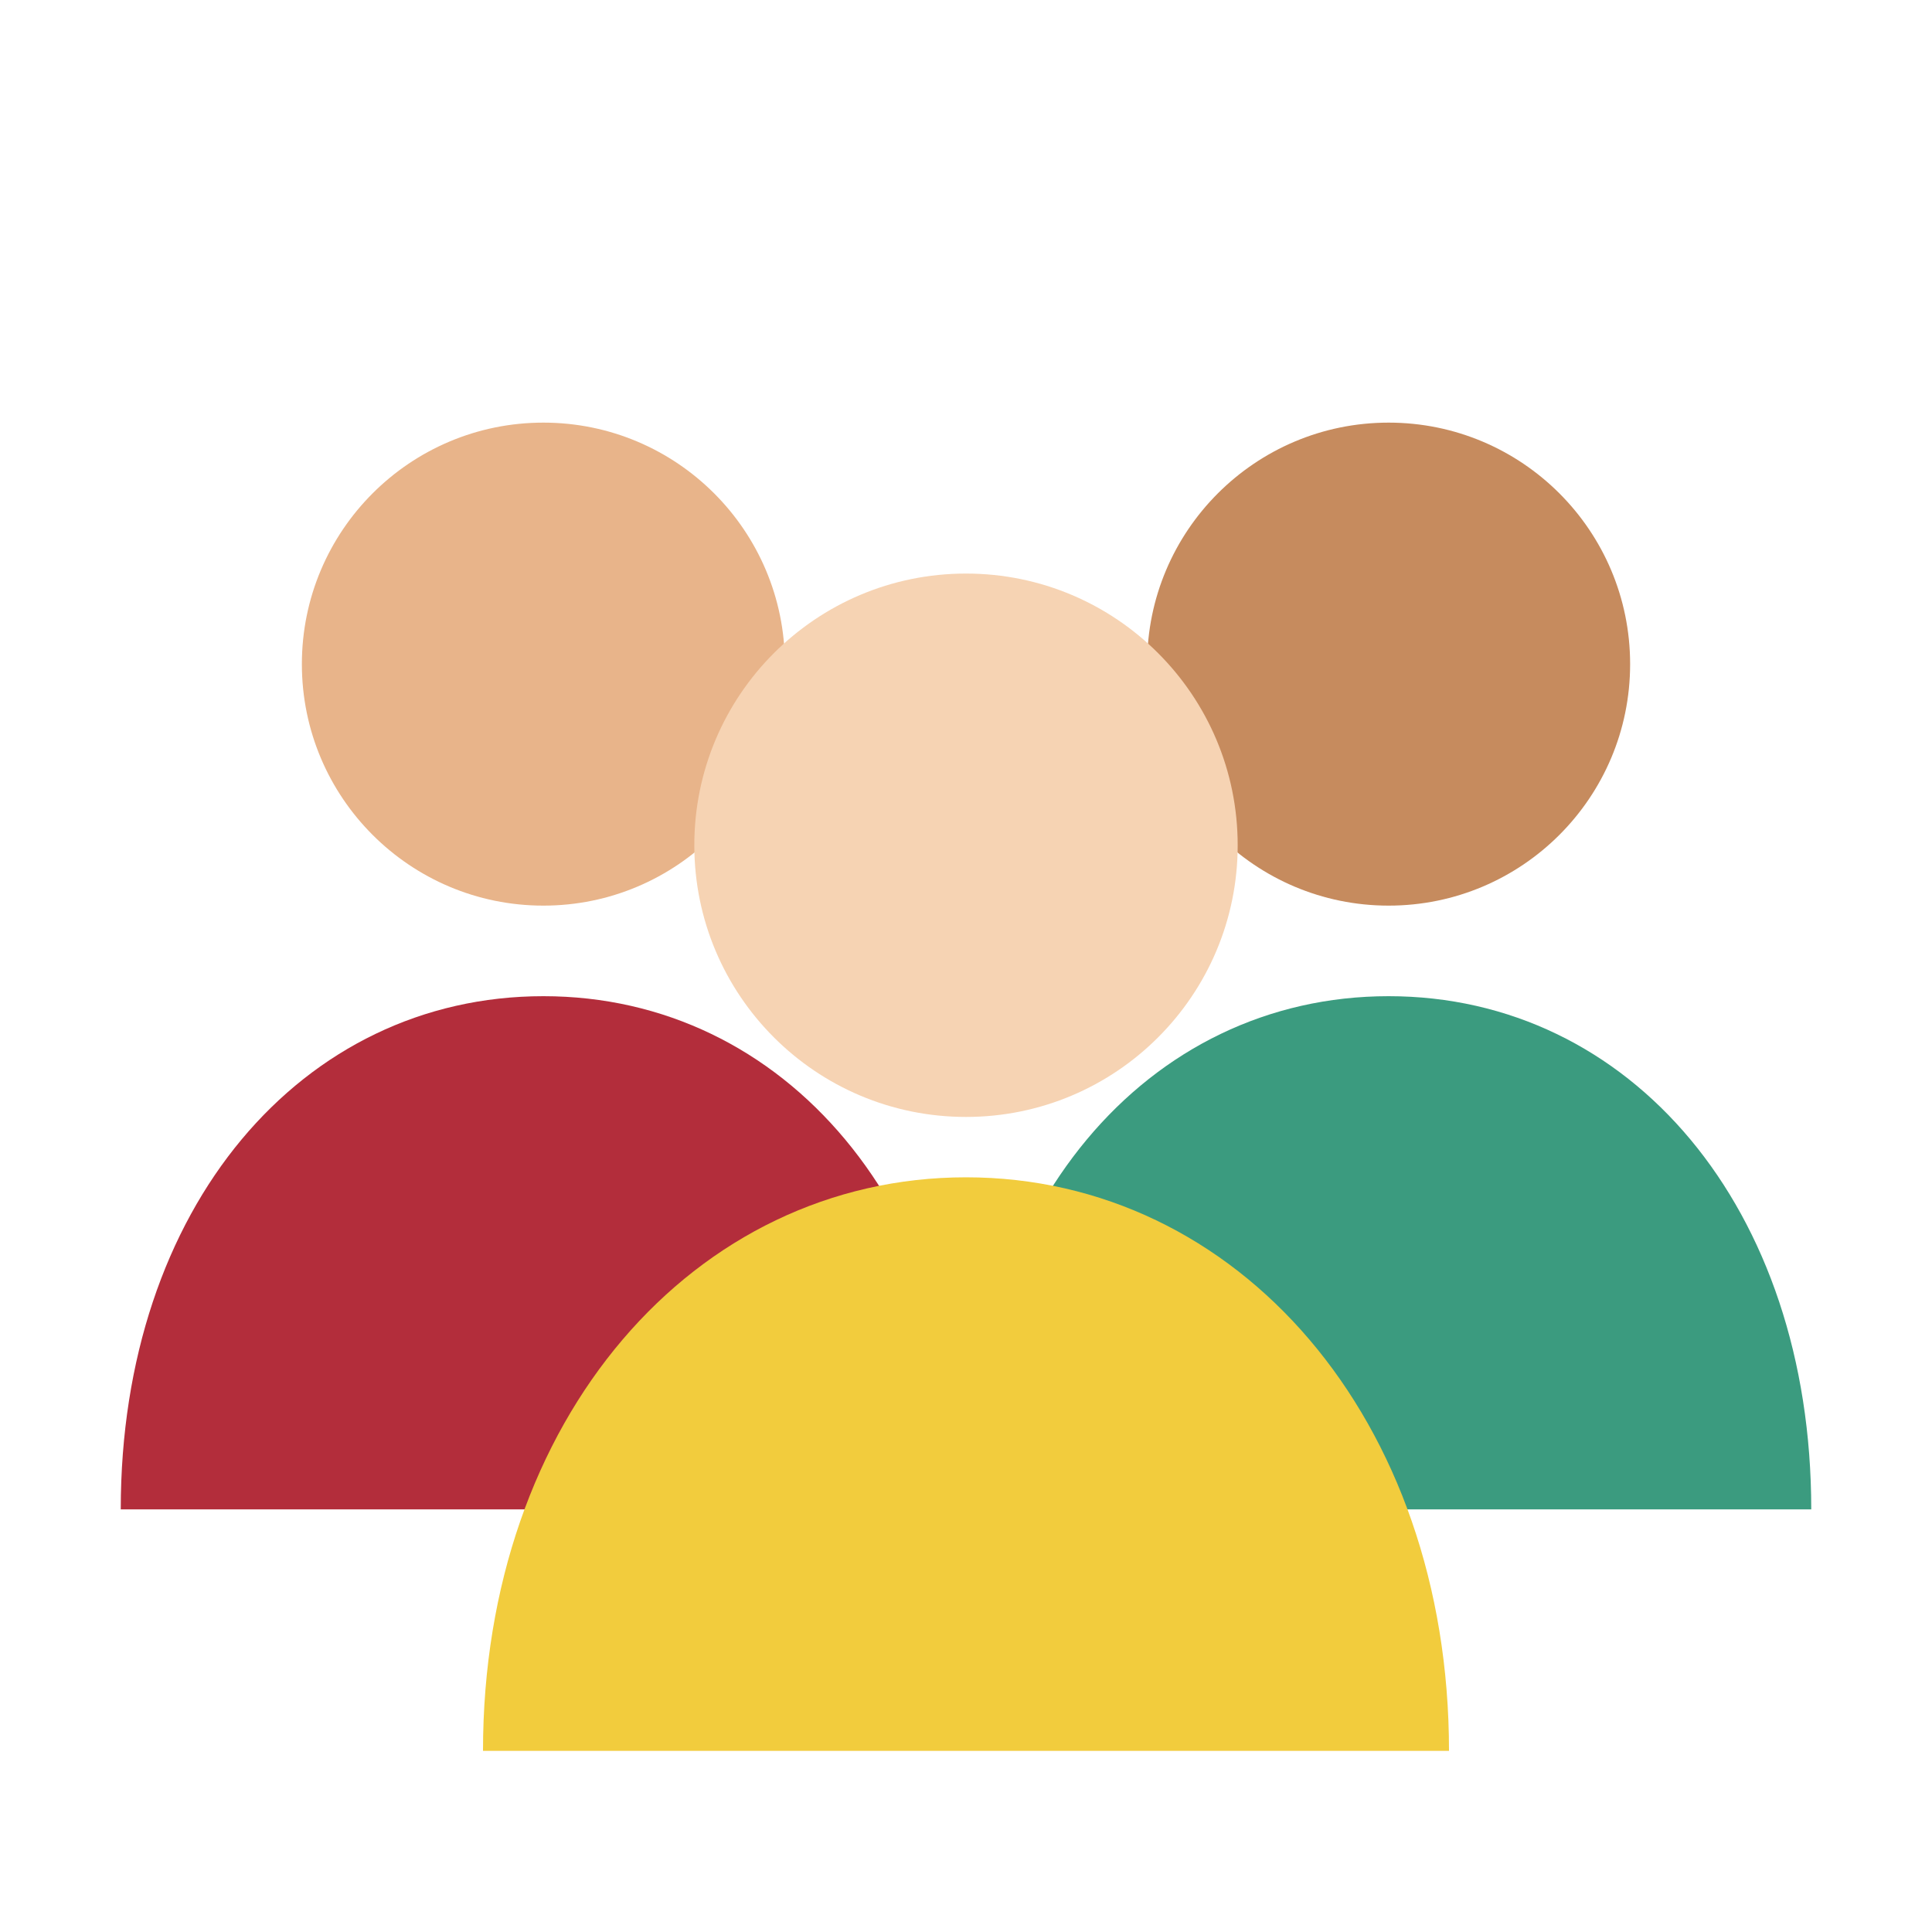
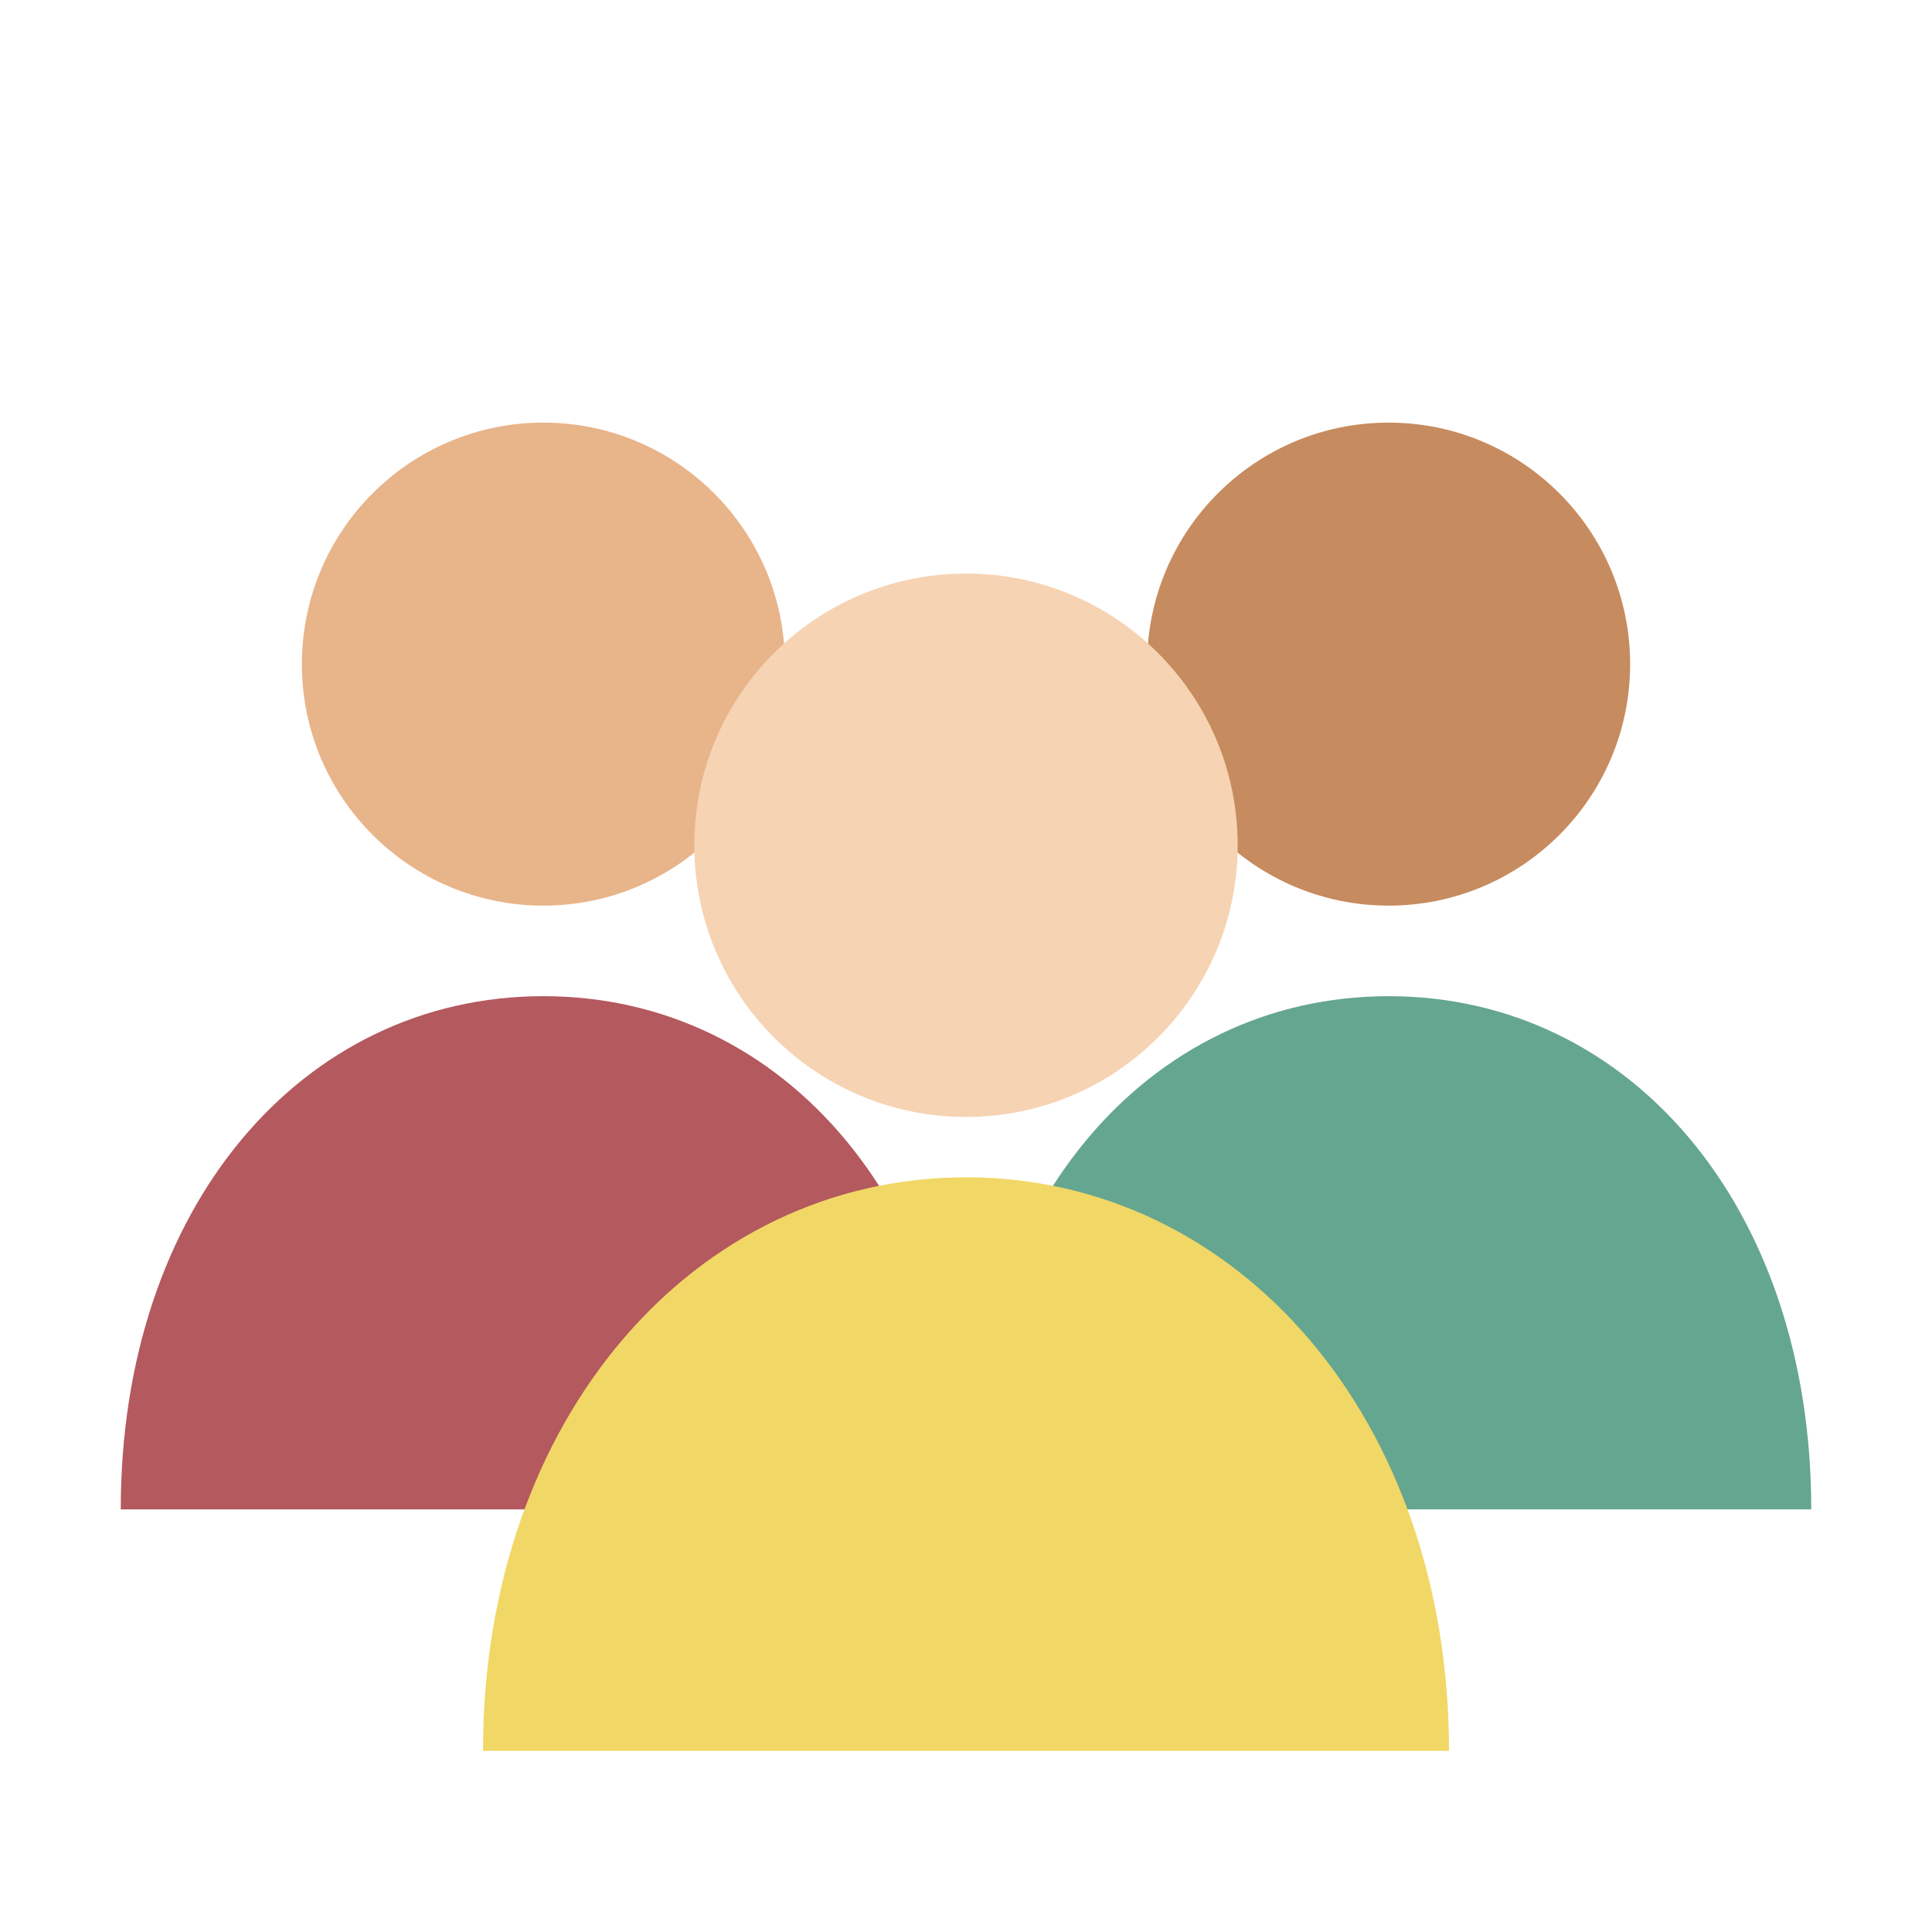
<svg xmlns="http://www.w3.org/2000/svg" viewBox="0 0 64 64">
  <circle cx="18" cy="22" r="8" fill="#E8B48A" />
-   <path d="M4 50c0-10 6-17 14-17s14 7 14 17z" fill="#B32D3B" />
+   <path d="M4 50c0-10 6-17 14-17s14 7 14 17z" fill="#B4595E" />
  <circle cx="46" cy="22" r="8" fill="#C68B5E" />
-   <path d="M32 50c0-10 6-17 14-17s14 7 14 17z" fill="#3B9B7F" />
+   <path d="M32 50c0-10 6-17 14-17s14 7 14 17z" fill="#65A690" />
  <circle cx="32" cy="28" r="9" fill="#F6D3B3" />
-   <path d="M16 58c0-11 7-19 16-19s16 8 16 19z" fill="#F2CC3D" />
+   <path d="M16 58c0-11 7-19 16-19s16 8 16 19z" fill="#F1D766" />
</svg>
